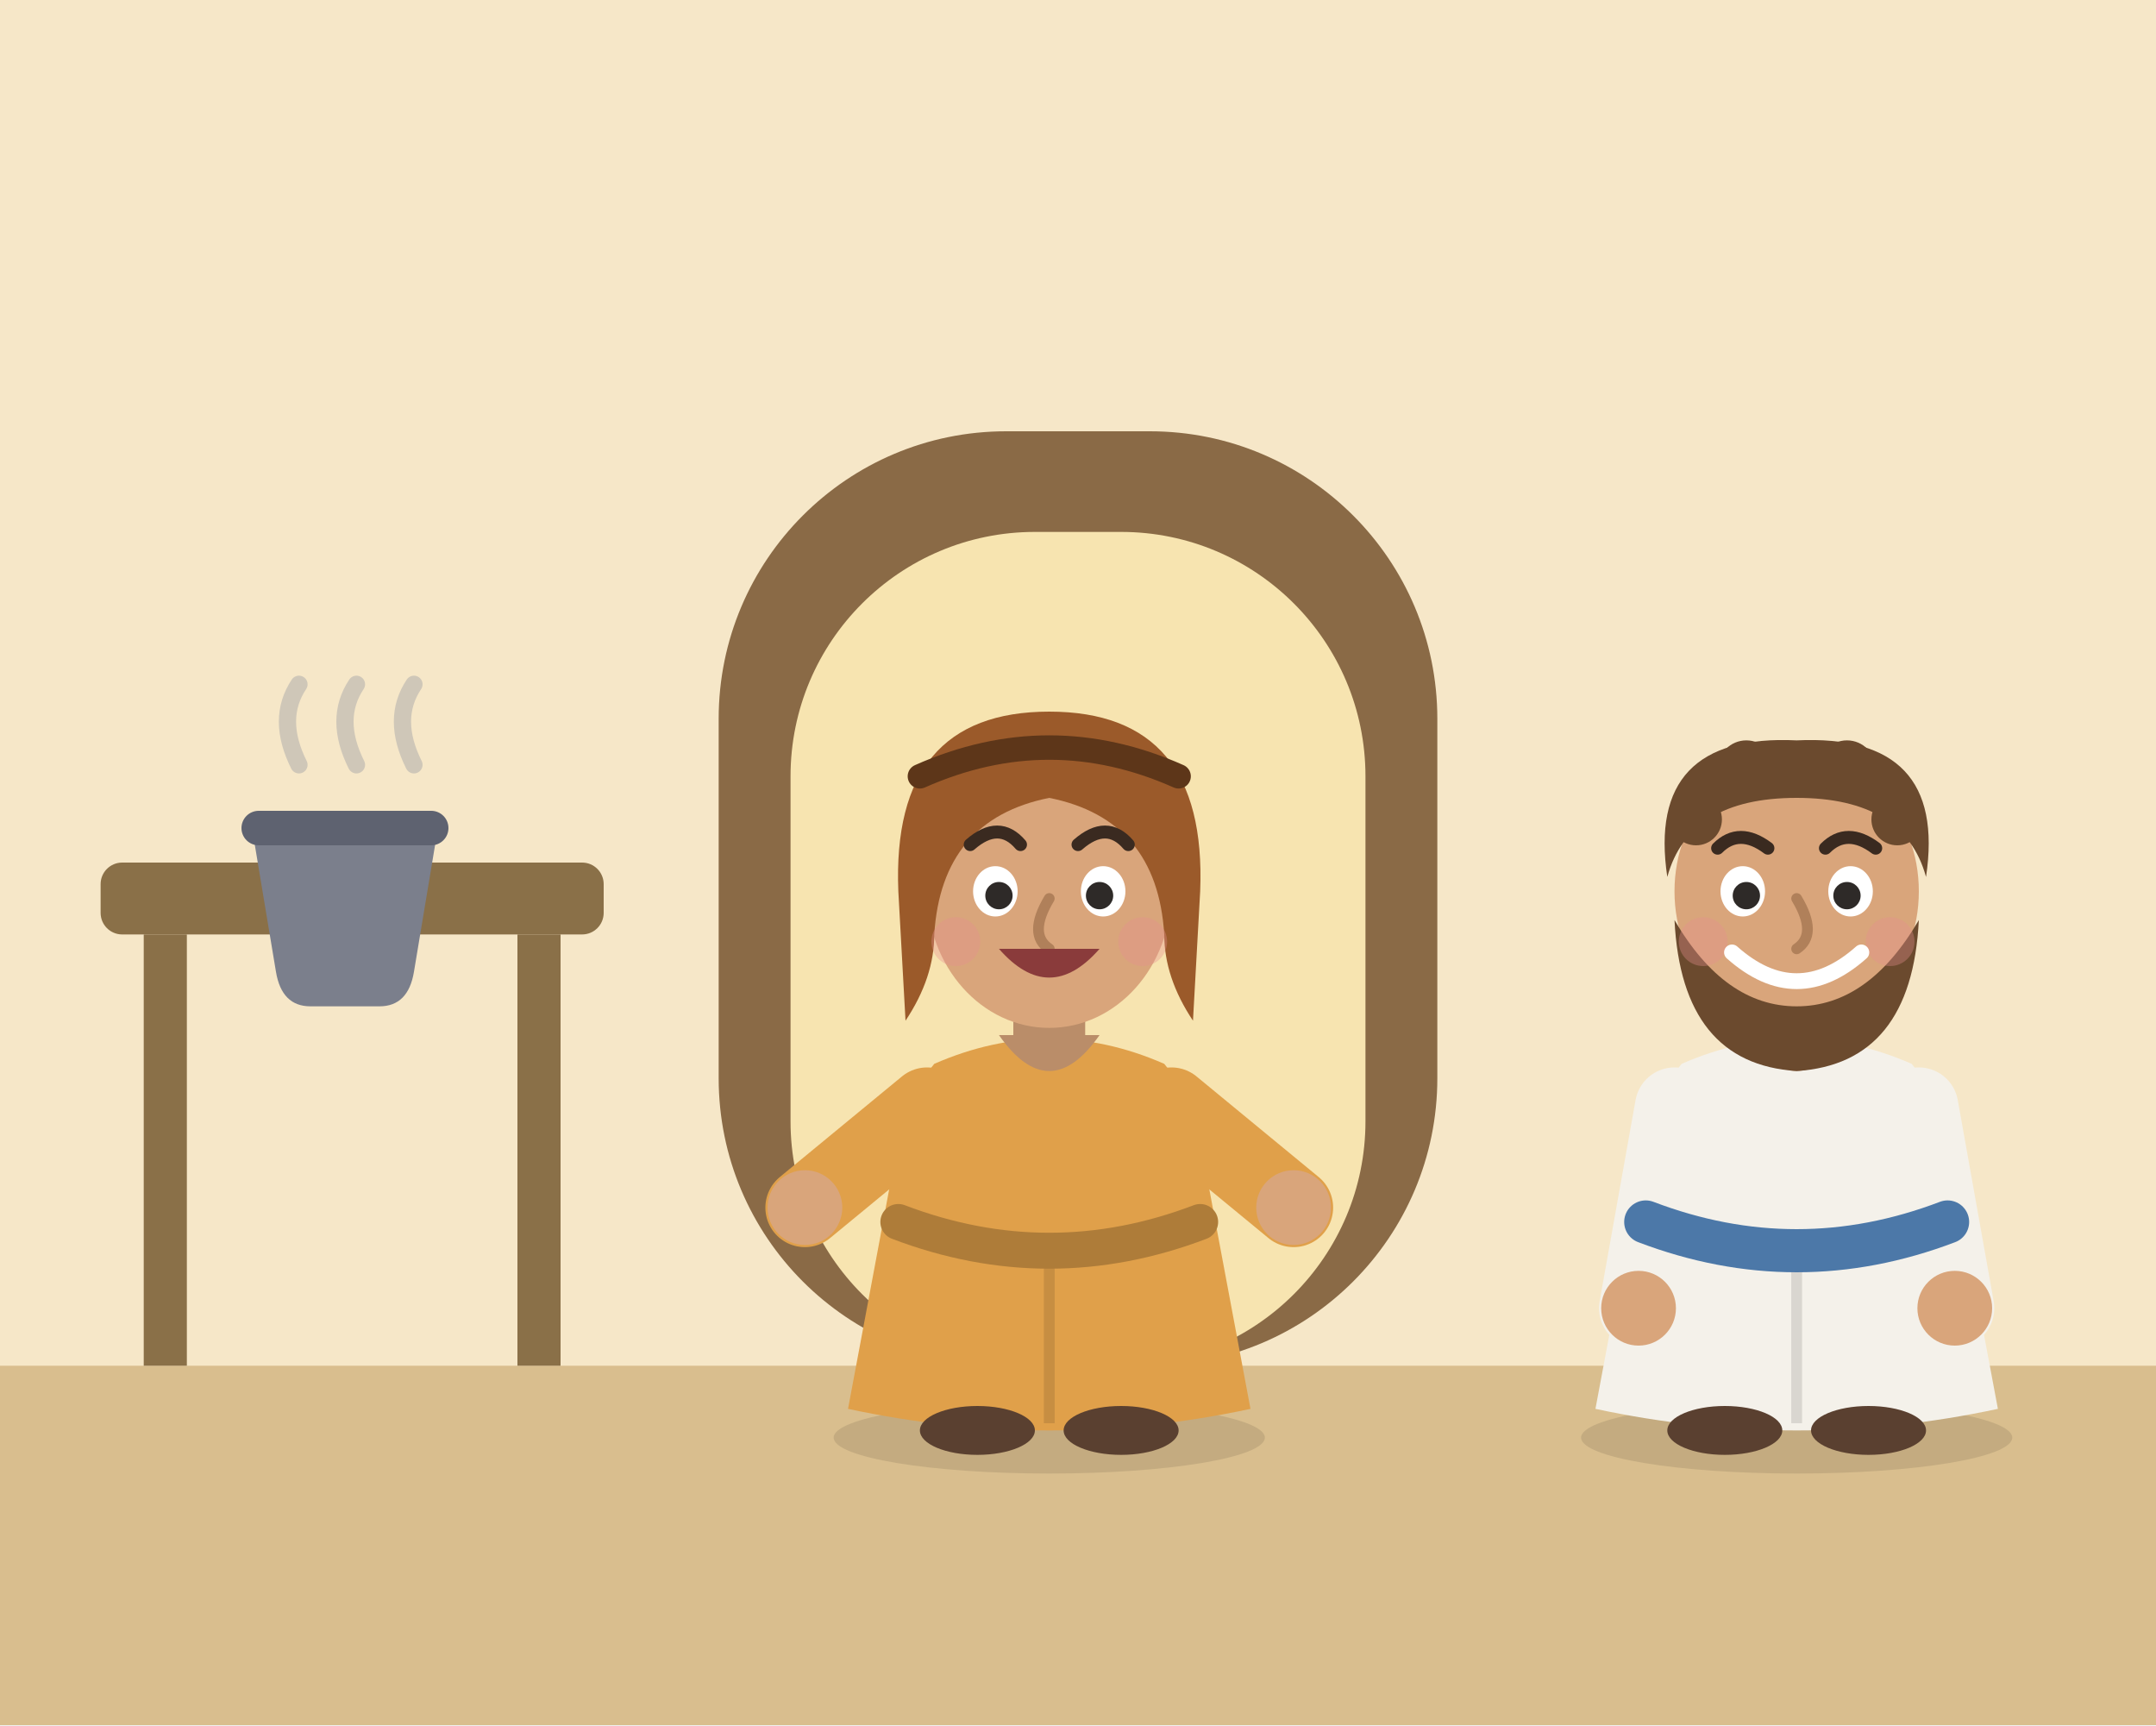
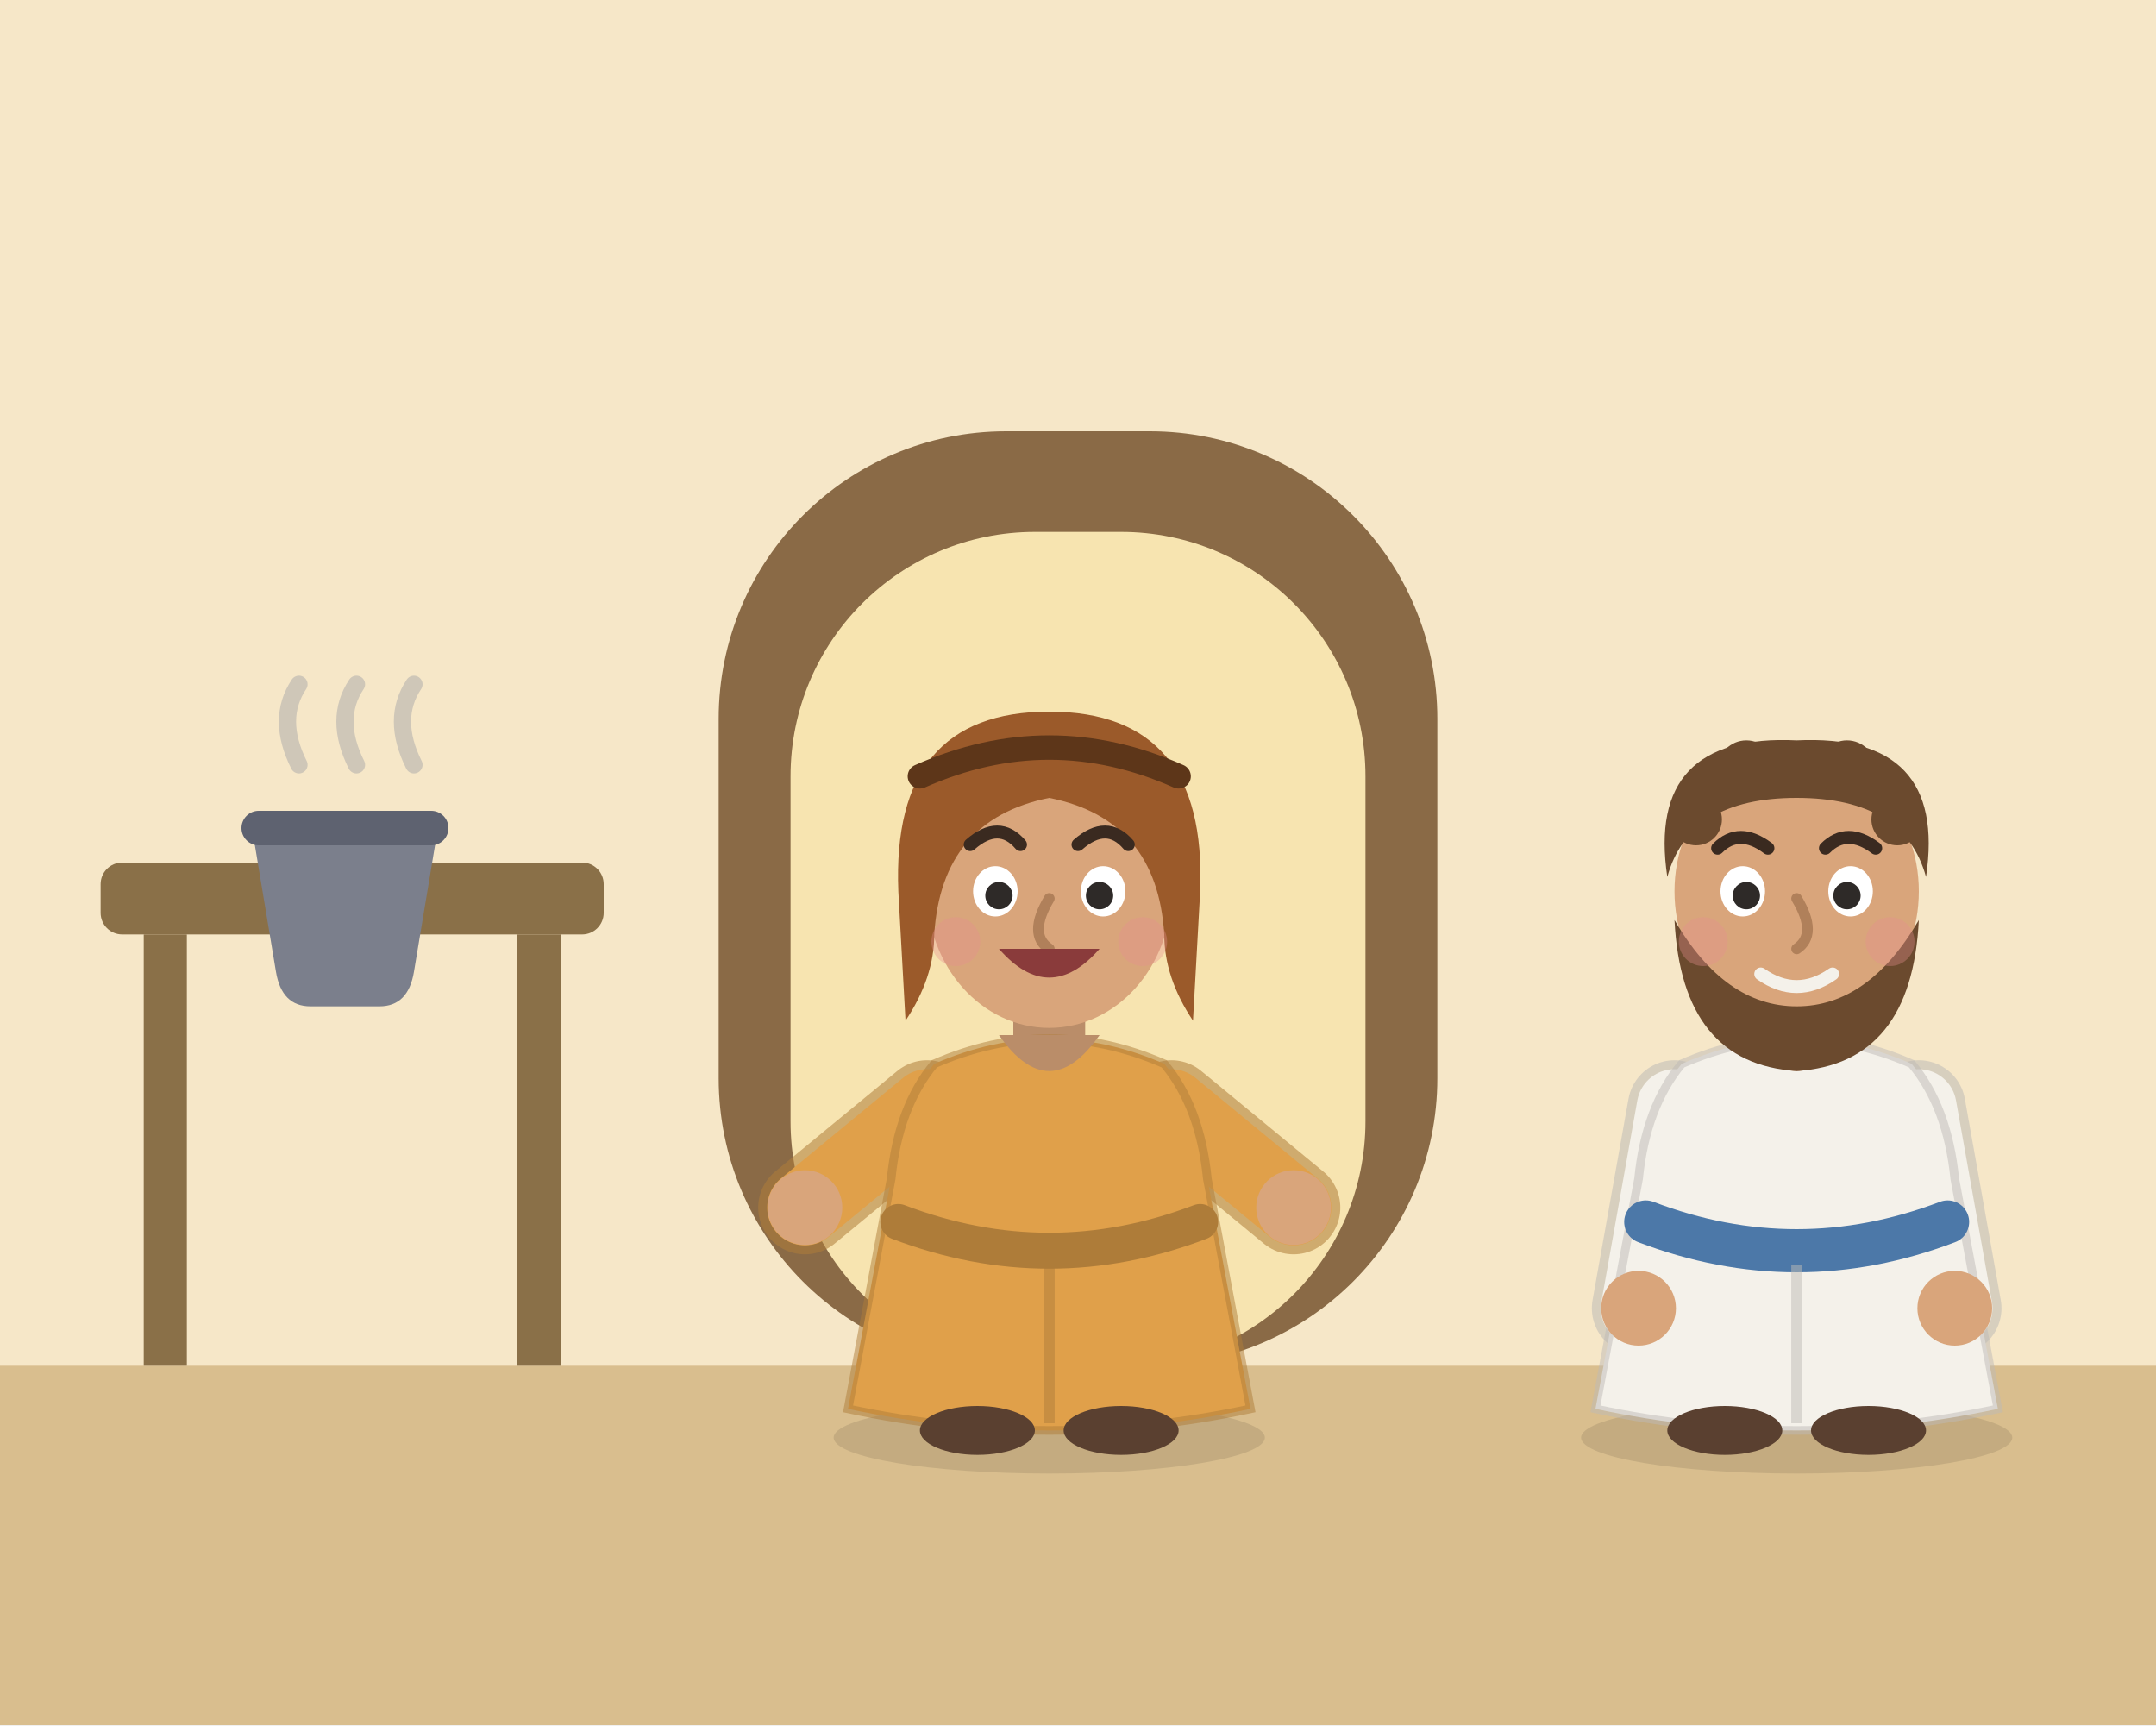
<svg xmlns="http://www.w3.org/2000/svg" viewBox="0 0 300 240">
  <rect width="300" height="240" fill="#F6E7C8" />
  <rect y="190" width="300" height="50" fill="#D9BE8E" />
  <rect x="100" y="60" width="100" height="130" rx="40" fill="#8A6A46" />
  <rect x="110" y="74" width="80" height="116" rx="34" fill="#F7E4B0" />
  <rect x="14" y="120" width="70" height="10" rx="3" fill="#8A7048" />
  <rect x="20" y="130" width="6" height="60" fill="#8A7048" />
  <rect x="72" y="130" width="6" height="60" fill="#8A7048" />
  <g transform="translate(48,116) scale(0.8)">
    <path d="M-16 0h32l-4 24q-1 6-6 6h-12q-5 0-6-6z" fill="#7B7F8C" />
    <rect x="-18" y="-4" width="36" height="6" rx="3" fill="#5E6270" />
    <path d="M-8-12q-4-8 0-14M2-12q-4-8 0-14M12-12q-4-8 0-14" stroke="#CFC7B8" stroke-width="3" fill="none" stroke-linecap="round" />
  </g>
  <g transform="translate(116,96) scale(1.0)">
    <ellipse cx="30" cy="104" rx="30" ry="5" fill="#000" opacity=".1" />
-     <line x1="13" y1="58" x2="-4" y2="72" stroke="#E0A04A" stroke-width="11" stroke-linecap="round" />
-     <line x1="47" y1="58" x2="64" y2="72" stroke="#E0A04A" stroke-width="11" stroke-linecap="round" />
+     <line x1="13" y1="58" x2="-4" y2="72" stroke="#AE7C39" stroke-width="13" stroke-linecap="round" opacity=".55" />
+     <line x1="13" y1="58" x2="-4" y2="72" stroke="#E0A04A" stroke-width="10.5" stroke-linecap="round" />
+     <line x1="47" y1="58" x2="64" y2="72" stroke="#AE7C39" stroke-width="13" stroke-linecap="round" opacity=".55" />
+     <line x1="47" y1="58" x2="64" y2="72" stroke="#E0A04A" stroke-width="10.5" stroke-linecap="round" />
    <rect x="25" y="40" width="10" height="14" rx="4" fill="#BA8D69" />
-     <path d="M14 52Q30 45 46 52Q51 58 52 68L58 100Q30 106 2 100L8 68Q9 58 14 52Z" fill="#E0A04A" />
+     <path d="M14 52Q30 45 46 52Q51 58 52 68L58 100Q30 106 2 100L8 68Q9 58 14 52Z" fill="#E0A04A" stroke="#AE7C39" stroke-width="1.2" stroke-opacity=".5" />
    <path d="M9 74Q30 82 51 74" stroke="#AE7C39" stroke-width="5" fill="none" stroke-linecap="round" />
    <path d="M30 80V102" stroke="#AE7C39" stroke-width="1.5" opacity=".5" />
    <ellipse cx="20" cy="103" rx="8" ry="3.4" fill="#5A4030" />
    <ellipse cx="40" cy="103" rx="8" ry="3.4" fill="#5A4030" />
    <path d="M23 48Q30 58 37 48Z" fill="#BA8D69" />
    <circle cx="-4" cy="72" r="5.2" fill="#D9A57B" />
    <circle cx="64" cy="72" r="5.2" fill="#D9A57B" />
    <ellipse cx="30" cy="28" rx="17" ry="19" fill="#D9A57B" />
    <path d="M30 3Q8 3 9 28L10 46Q14 40 14 34Q15 18 30 15Q45 18 46 34Q46 40 50 46L51 28Q52 3 30 3Z" fill="#9B5A2A" />
    <path d="M12 12Q30 4 48 12" stroke="#5D3619" stroke-width="3.4" fill="none" stroke-linecap="round" />
    <ellipse cx="22.5" cy="28" rx="3.1" ry="3.5" fill="#fff" />
    <ellipse cx="37.5" cy="28" rx="3.1" ry="3.5" fill="#fff" />
    <circle cx="23" cy="28.6" r="1.9" fill="#2E2A28" />
    <circle cx="37" cy="28.6" r="1.9" fill="#2E2A28" />
    <circle cx="17" cy="35" r="3.4" fill="#E58E8E" opacity=".35" />
    <circle cx="43" cy="35" r="3.4" fill="#E58E8E" opacity=".35" />
    <path d="M30 29q-3 5 0 7" stroke="#B0805A" stroke-width="1.5" fill="none" stroke-linecap="round" />
    <path d="M23 36q7 8 14 0z" fill="#8A3B3B" />
    <path d="M19 21.5q4-3.5 7 0M34 21.5q4-3.5 7 0" stroke="#3A2A20" stroke-width="1.8" fill="none" stroke-linecap="round" />
  </g>
  <g transform="translate(280.0,96) scale(-1.0,1.0)">
    <ellipse cx="30" cy="104" rx="30" ry="5" fill="#000" opacity=".1" />
-     <line x1="13" y1="58" x2="8" y2="86" stroke="#F4F1EA" stroke-width="11" stroke-linecap="round" />
-     <line x1="47" y1="58" x2="52" y2="86" stroke="#F4F1EA" stroke-width="11" stroke-linecap="round" />
+     <line x1="13" y1="58" x2="8" y2="86" stroke="#BEBBB6" stroke-width="13" stroke-linecap="round" opacity=".55" />
+     <line x1="13" y1="58" x2="8" y2="86" stroke="#F4F1EA" stroke-width="10.5" stroke-linecap="round" />
+     <line x1="47" y1="58" x2="52" y2="86" stroke="#BEBBB6" stroke-width="13" stroke-linecap="round" opacity=".55" />
+     <line x1="47" y1="58" x2="52" y2="86" stroke="#F4F1EA" stroke-width="10.5" stroke-linecap="round" />
    <rect x="25" y="40" width="10" height="14" rx="4" fill="#BA8D69" />
-     <path d="M14 52Q30 45 46 52Q51 58 52 68L58 100Q30 106 2 100L8 68Q9 58 14 52Z" fill="#F4F1EA" />
-     <path d="M9 74Q30 82 51 74" stroke="#BEBBB6" stroke-width="5" fill="none" stroke-linecap="round" />
+     <path d="M14 52Q30 45 46 52Q51 58 52 68L58 100Q30 106 2 100L8 68Q9 58 14 52Z" fill="#F4F1EA" stroke="#BEBBB6" stroke-width="1.2" stroke-opacity=".5" />
+     <path d="M9 74Q30 82 51 74" stroke="#4C78A8" stroke-width="6" fill="none" stroke-linecap="round" />
    <path d="M30 80V102" stroke="#BEBBB6" stroke-width="1.5" opacity=".5" />
    <ellipse cx="20" cy="103" rx="8" ry="3.4" fill="#5A4030" />
    <ellipse cx="40" cy="103" rx="8" ry="3.4" fill="#5A4030" />
    <path d="M23 48Q30 58 37 48Z" fill="#BA8D69" />
    <circle cx="8" cy="86" r="5.2" fill="#D9A57B" />
    <circle cx="52" cy="86" r="5.2" fill="#D9A57B" />
    <ellipse cx="30" cy="28" rx="17" ry="19" fill="#D9A57B" />
    <path d="M12 26Q9 6 30 7Q51 6 48 26Q45 15 30 15Q15 15 12 26Z" fill="#6B4A2E" />
    <circle cx="16" cy="18" r="3.6" fill="#6B4A2E" />
    <circle cx="44" cy="18" r="3.6" fill="#6B4A2E" />
    <circle cx="23" cy="11" r="4" fill="#6B4A2E" />
    <circle cx="37" cy="11" r="4" fill="#6B4A2E" />
    <path d="M13 32Q14 52 30 53Q46 52 47 32Q40 44 30 44Q20 44 13 32Z" fill="#6B4A2E" />
    <ellipse cx="22.5" cy="28" rx="3.1" ry="3.5" fill="#fff" />
    <ellipse cx="37.5" cy="28" rx="3.1" ry="3.5" fill="#fff" />
    <circle cx="23" cy="28.6" r="1.9" fill="#2E2A28" />
    <circle cx="37" cy="28.6" r="1.9" fill="#2E2A28" />
    <circle cx="17" cy="35" r="3.4" fill="#E58E8E" opacity=".35" />
    <circle cx="43" cy="35" r="3.4" fill="#E58E8E" opacity=".35" />
    <path d="M30 29q-3 5 0 7" stroke="#B0805A" stroke-width="1.5" fill="none" stroke-linecap="round" />
-     <path d="M21 36.5q9 8 18 0" stroke="#FFFFFF" stroke-width="2.2" fill="none" stroke-linecap="round" />
+     <path d="M25 39.5q5 3.5 10 0" stroke="#F4F1EA" stroke-width="1.8" fill="none" stroke-linecap="round" />
    <path d="M19 22q4-3 7 0M34 22q4-3 7 0" stroke="#3A2A20" stroke-width="1.8" fill="none" stroke-linecap="round" />
  </g>
-   <g transform="translate(220,96) scale(1.0)">
-     <path d="M9 74Q30 82 51 74" stroke="#4C78A8" stroke-width="6" fill="none" stroke-linecap="round" />
-   </g>
</svg>
